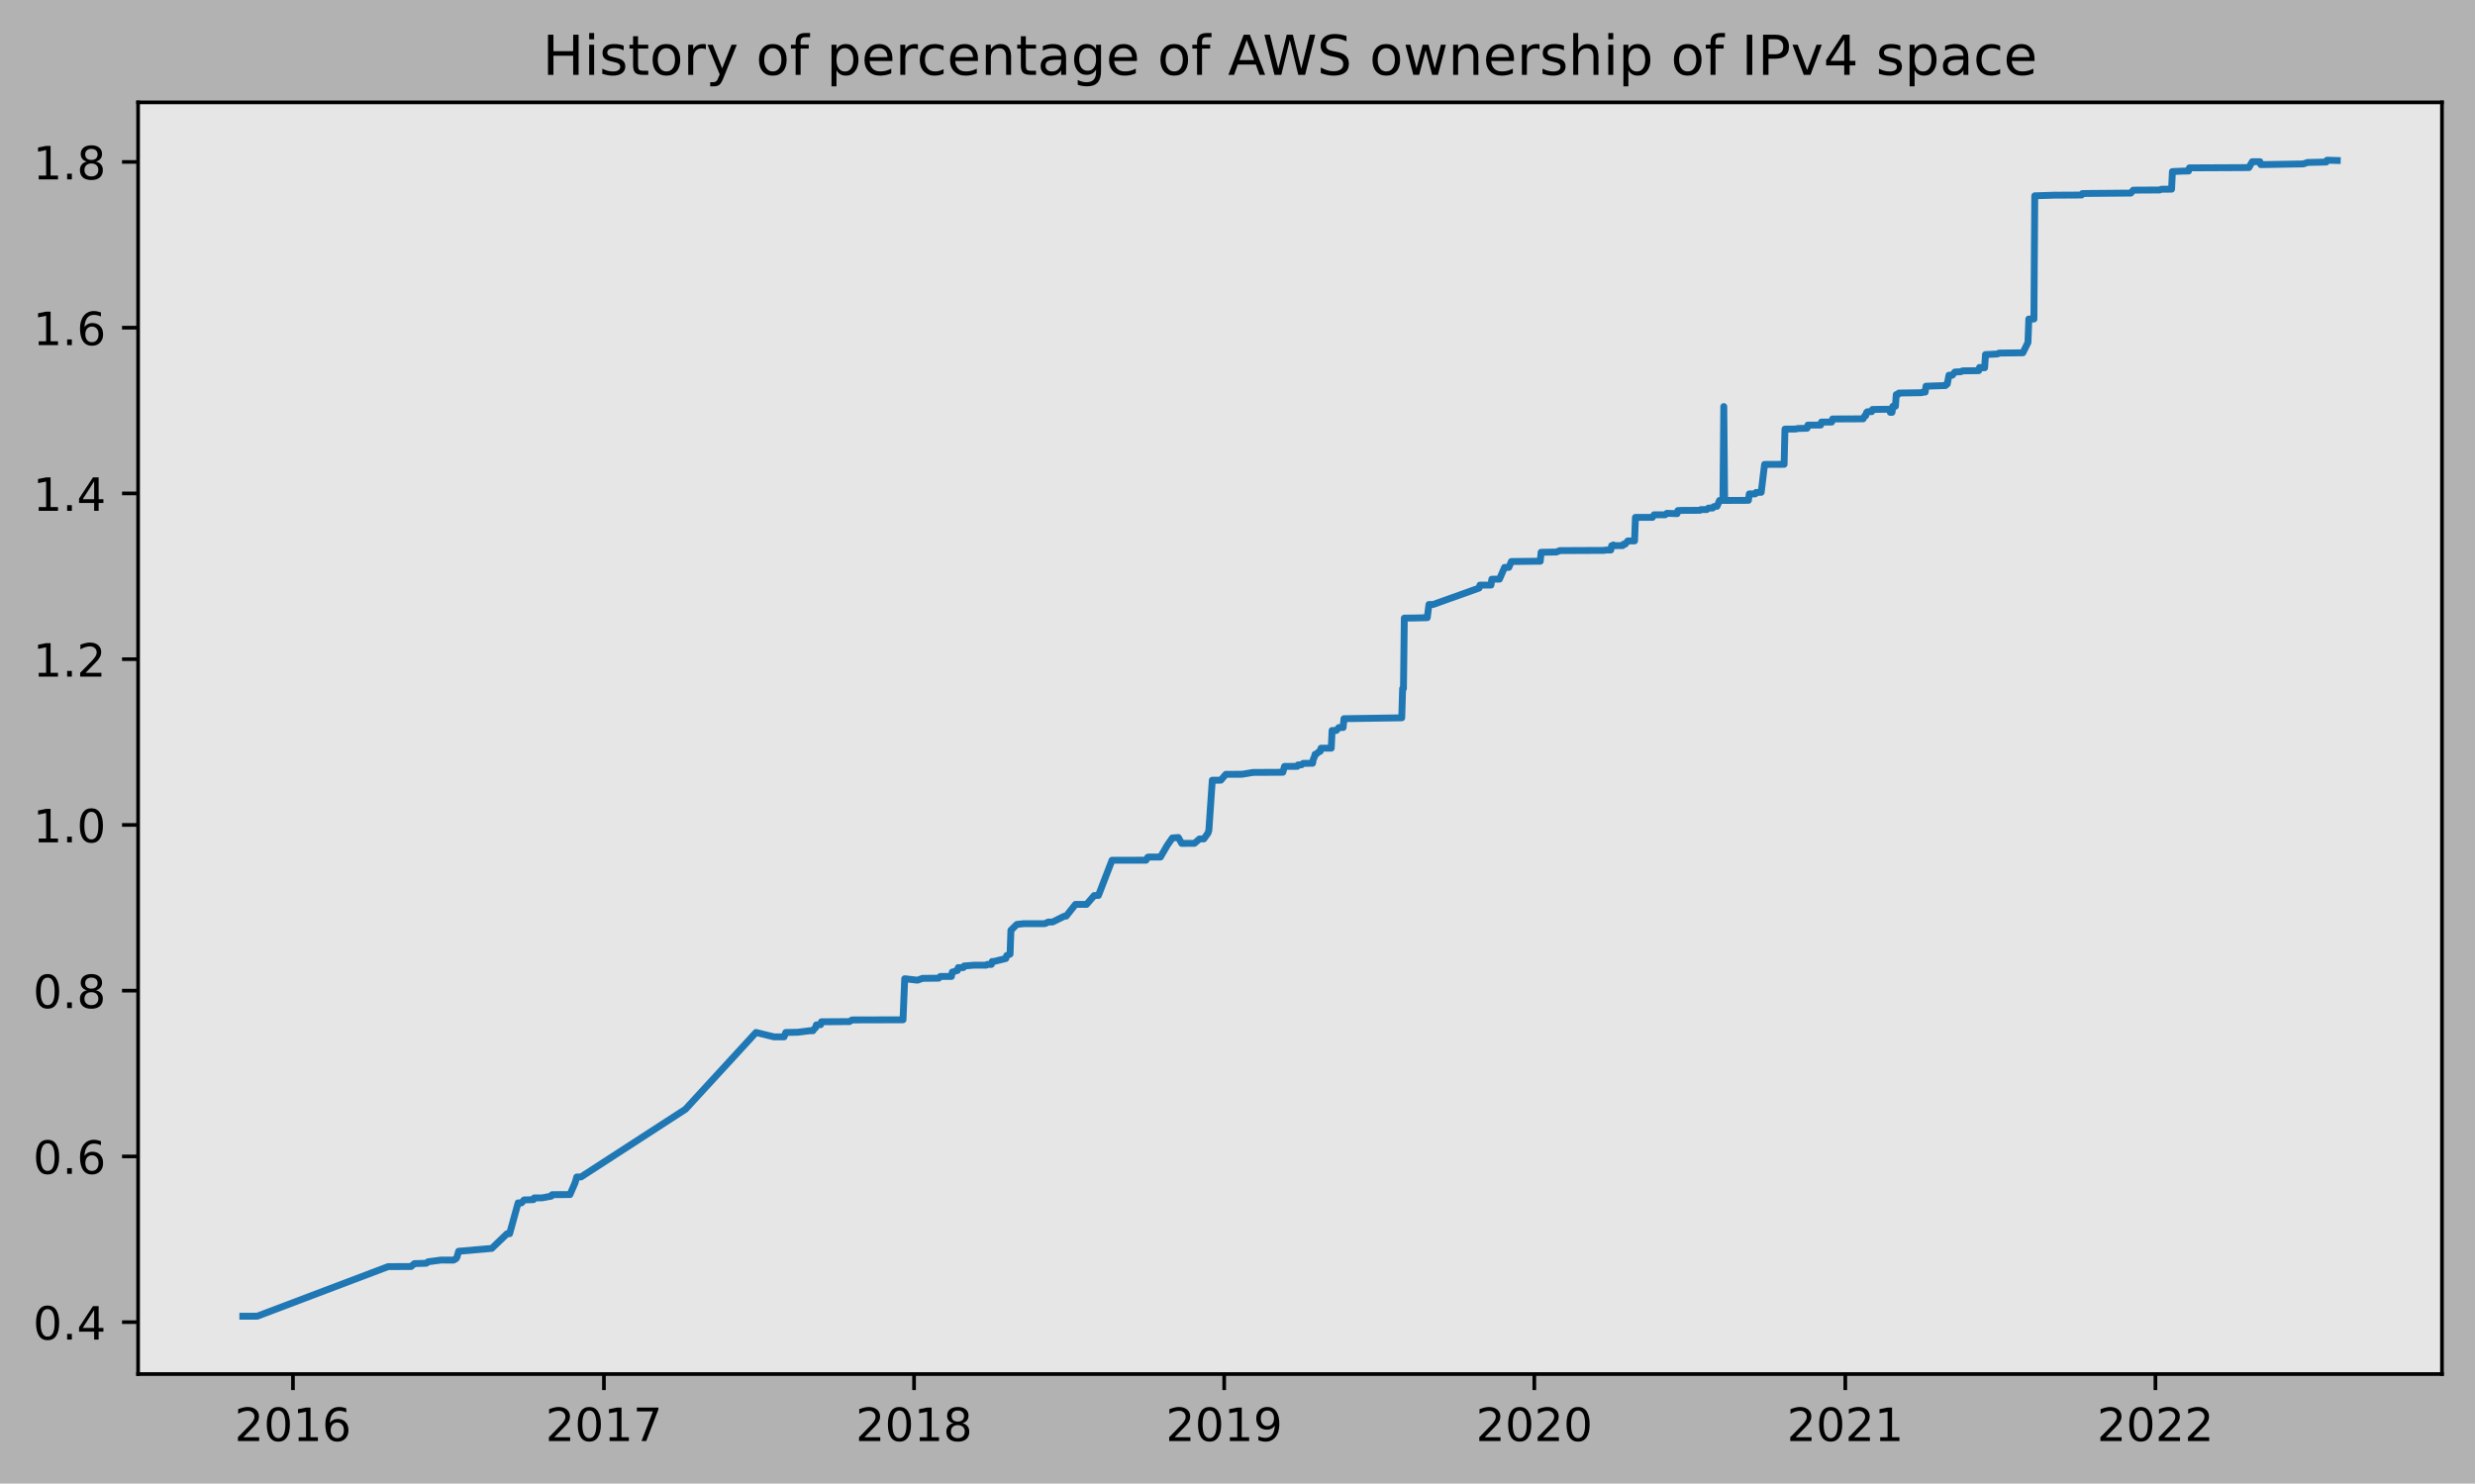
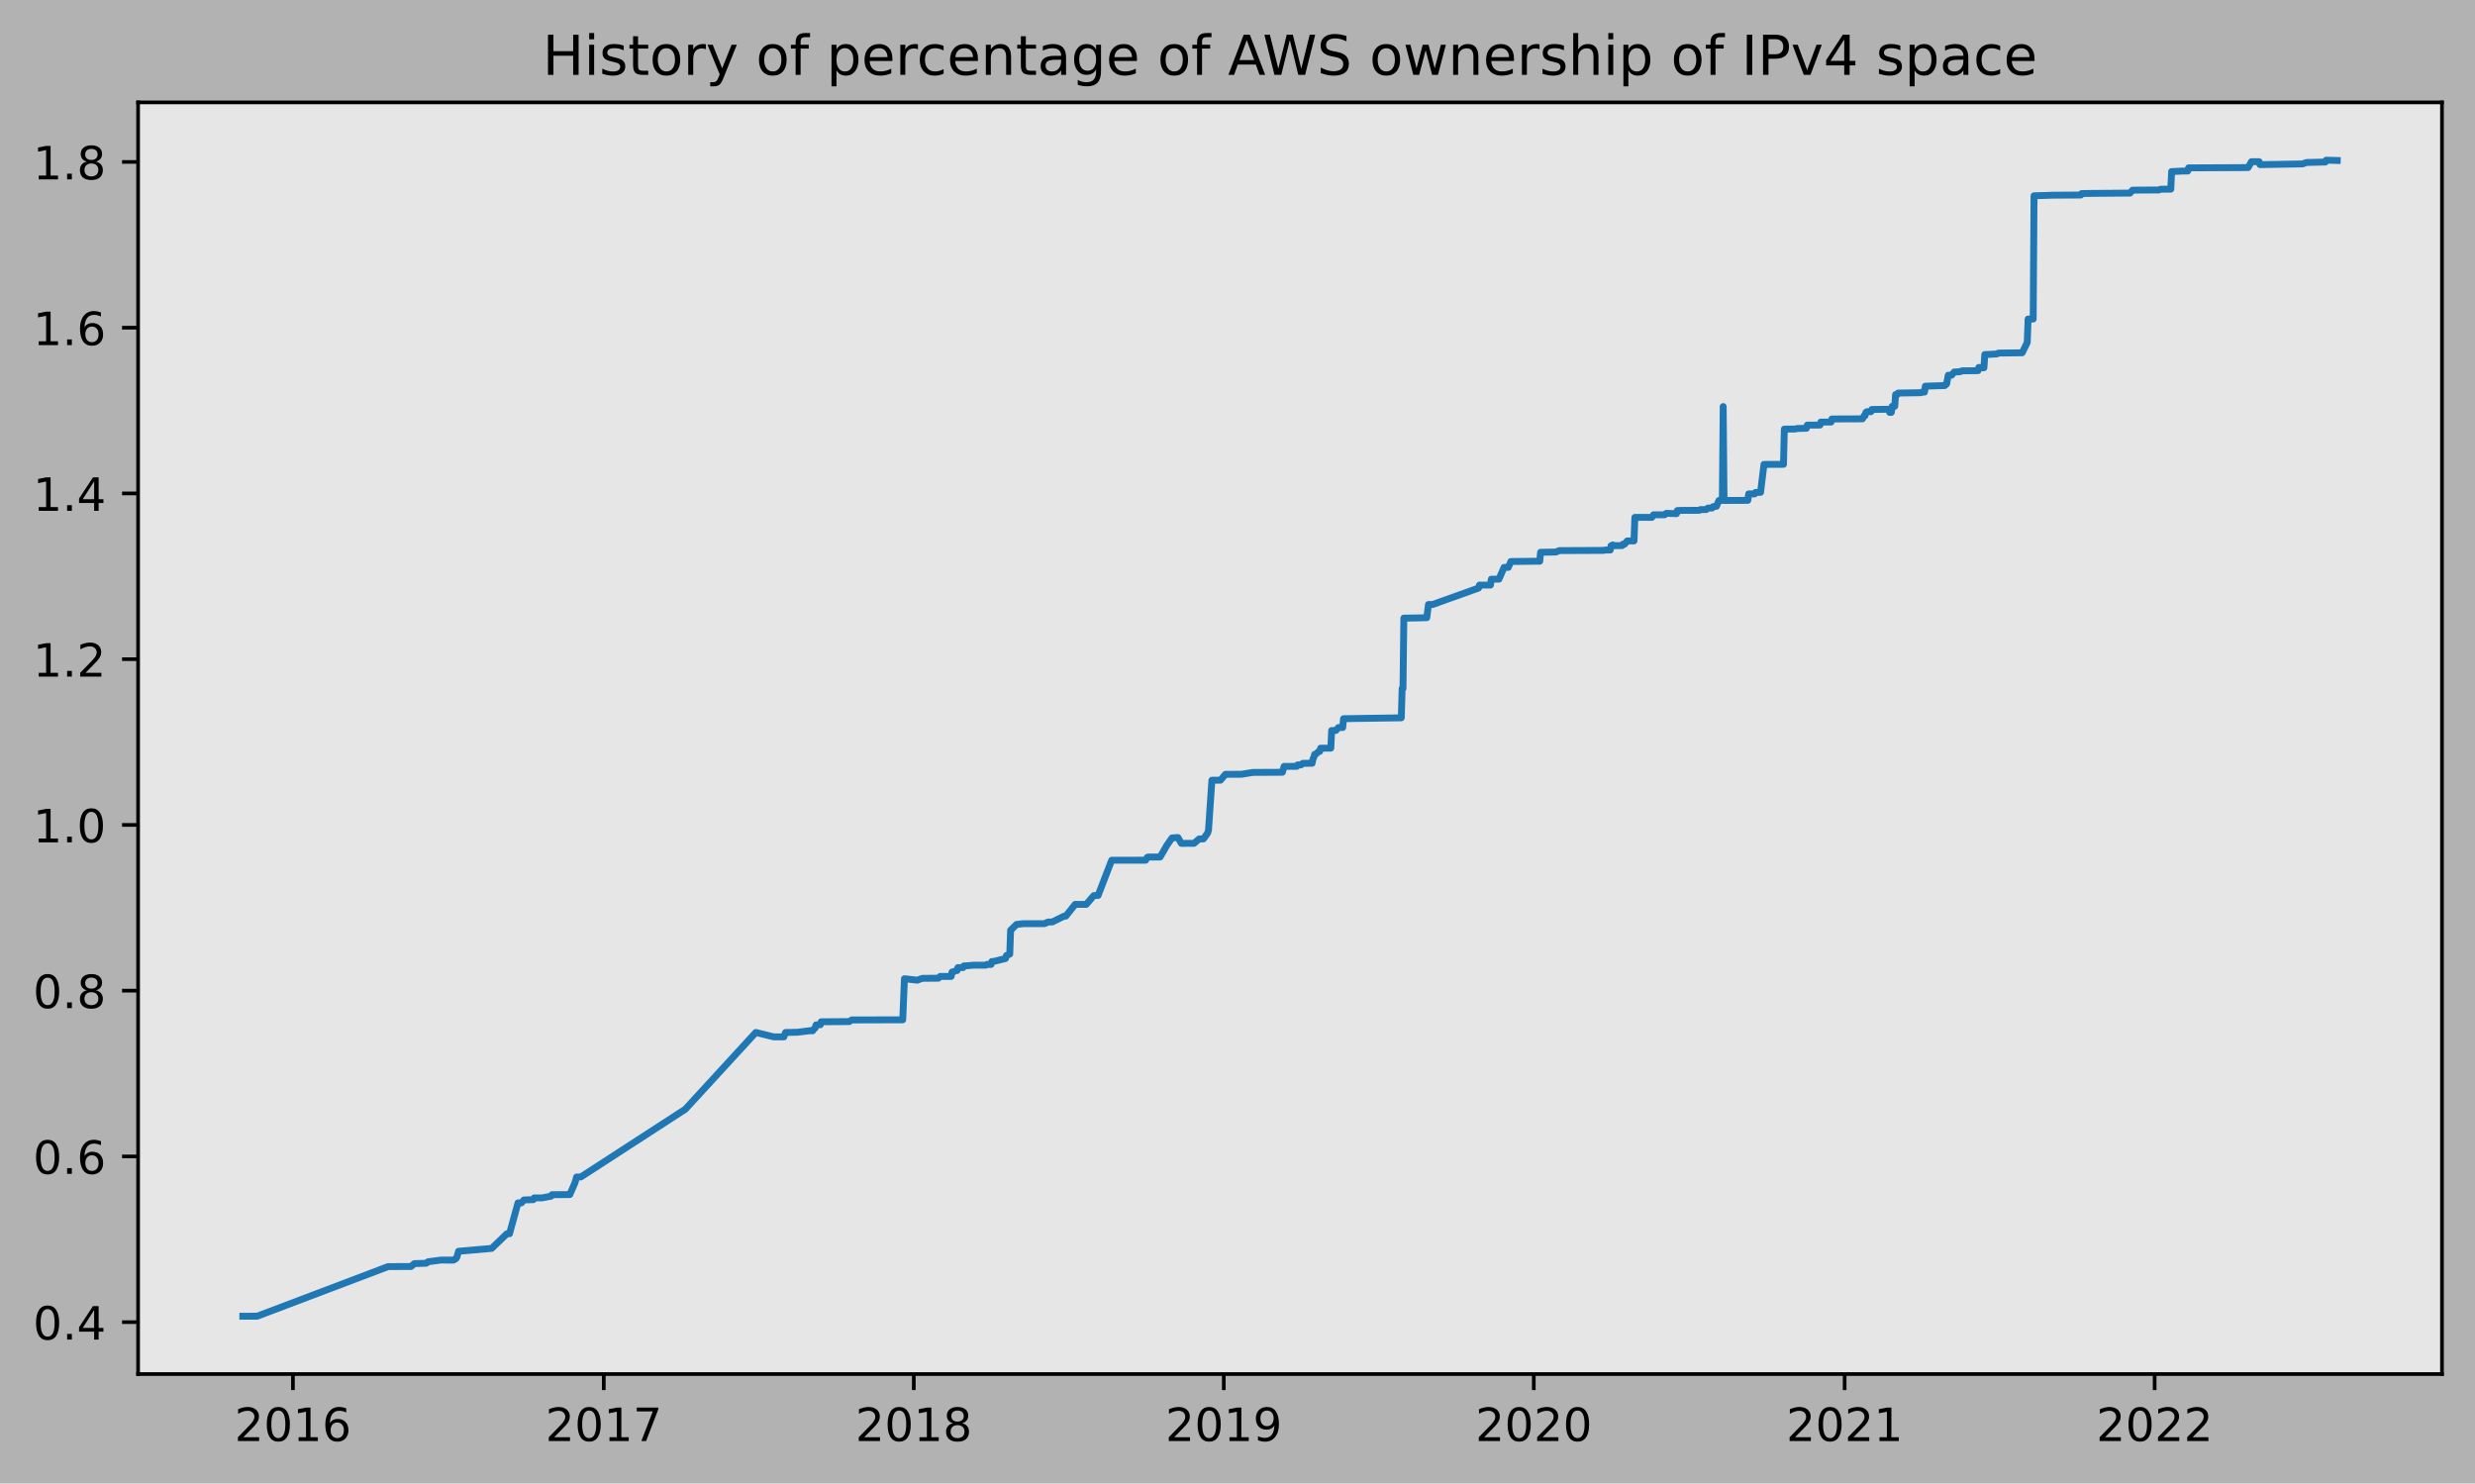
<svg xmlns="http://www.w3.org/2000/svg" xmlns:xlink="http://www.w3.org/1999/xlink" width="539.503pt" height="323.396pt" viewBox="0 0 539.503 323.396" version="1.1">
  <defs>
    <style type="text/css">*{stroke-linejoin: round; stroke-linecap: butt}</style>
  </defs>
  <g id="figure_1">
    <g id="patch_1">
      <path d="M 0 323.396  L 539.503 323.396  L 539.503 0  L 0 0  z " style="fill: #b2b2b2" />
    </g>
    <g id="axes_1">
      <g id="patch_2">
        <path d="M 30.103 299.518  L 532.303 299.518  L 532.303 22.318  L 30.103 22.318  z " style="fill: #e6e6e6" />
      </g>
      <g id="matplotlib.axis_1">
        <g id="xtick_1">
          <g id="line2d_1">
            <defs>
-               <path id="m906b16671f" d="M 0 0  L 0 3.5  " style="stroke: #000000; stroke-width: 0.8" />
+               <path id="m02eff4e1e6" d="M 0 0  L 0 3.5  " style="stroke: #000000; stroke-width: 0.8" />
            </defs>
            <g>
-               <use xlink:href="#m906b16671f" x="63.858" y="299.518" style="stroke: #000000; stroke-width: 0.8" />
+               <use xlink:href="#m02eff4e1e6" x="63.853" y="299.518" style="stroke: #000000; stroke-width: 0.8" />
            </g>
          </g>
          <g id="text_1">
-             <g transform="translate(51.13285 314.1166)scale(0.1 -0.1)">
+             <g transform="translate(51.12842 314.1166)scale(0.1 -0.1)">
              <defs>
                <path id="DejaVuSans-32" d="M 1228 531  L 3431 531  L 3431 0  L 469 0  L 469 531  Q 828 903 1448 1529  Q 2069 2156 2228 2338  Q 2531 2678 2651 2914  Q 2772 3150 2772 3378  Q 2772 3750 2511 3984  Q 2250 4219 1831 4219  Q 1534 4219 1204 4116  Q 875 4013 500 3803  L 500 4441  Q 881 4594 1212 4672  Q 1544 4750 1819 4750  Q 2544 4750 2975 4387  Q 3406 4025 3406 3419  Q 3406 3131 3298 2873  Q 3191 2616 2906 2266  Q 2828 2175 2409 1742  Q 1991 1309 1228 531  z " transform="scale(0.015625)" />
                <path id="DejaVuSans-30" d="M 2034 4250  Q 1547 4250 1301 3770  Q 1056 3291 1056 2328  Q 1056 1369 1301 889  Q 1547 409 2034 409  Q 2525 409 2770 889  Q 3016 1369 3016 2328  Q 3016 3291 2770 3770  Q 2525 4250 2034 4250  z M 2034 4750  Q 2819 4750 3233 4129  Q 3647 3509 3647 2328  Q 3647 1150 3233 529  Q 2819 -91 2034 -91  Q 1250 -91 836 529  Q 422 1150 422 2328  Q 422 3509 836 4129  Q 1250 4750 2034 4750  z " transform="scale(0.015625)" />
                <path id="DejaVuSans-31" d="M 794 531  L 1825 531  L 1825 4091  L 703 3866  L 703 4441  L 1819 4666  L 2450 4666  L 2450 531  L 3481 531  L 3481 0  L 794 0  L 794 531  z " transform="scale(0.015625)" />
                <path id="DejaVuSans-36" d="M 2113 2584  Q 1688 2584 1439 2293  Q 1191 2003 1191 1497  Q 1191 994 1439 701  Q 1688 409 2113 409  Q 2538 409 2786 701  Q 3034 994 3034 1497  Q 3034 2003 2786 2293  Q 2538 2584 2113 2584  z M 3366 4563  L 3366 3988  Q 3128 4100 2886 4159  Q 2644 4219 2406 4219  Q 1781 4219 1451 3797  Q 1122 3375 1075 2522  Q 1259 2794 1537 2939  Q 1816 3084 2150 3084  Q 2853 3084 3261 2657  Q 3669 2231 3669 1497  Q 3669 778 3244 343  Q 2819 -91 2113 -91  Q 1303 -91 875 529  Q 447 1150 447 2328  Q 447 3434 972 4092  Q 1497 4750 2381 4750  Q 2619 4750 2861 4703  Q 3103 4656 3366 4563  z " transform="scale(0.015625)" />
              </defs>
              <use xlink:href="#DejaVuSans-32" />
              <use xlink:href="#DejaVuSans-30" x="63.623" />
              <use xlink:href="#DejaVuSans-31" x="127.246" />
              <use xlink:href="#DejaVuSans-36" x="190.869" />
            </g>
          </g>
        </g>
        <g id="xtick_2">
          <g id="line2d_2">
            <g>
-               <use xlink:href="#m906b16671f" x="131.645" y="299.518" style="stroke: #000000; stroke-width: 0.8" />
+               <use xlink:href="#m02eff4e1e6" x="131.613" y="299.518" style="stroke: #000000; stroke-width: 0.8" />
            </g>
          </g>
          <g id="text_2">
-             <g transform="translate(118.9201 314.1166)scale(0.1 -0.1)">
+             <g transform="translate(118.8882 314.1166)scale(0.1 -0.1)">
              <defs>
                <path id="DejaVuSans-37" d="M 525 4666  L 3525 4666  L 3525 4397  L 1831 0  L 1172 0  L 2766 4134  L 525 4134  L 525 4666  z " transform="scale(0.015625)" />
              </defs>
              <use xlink:href="#DejaVuSans-32" />
              <use xlink:href="#DejaVuSans-30" x="63.623" />
              <use xlink:href="#DejaVuSans-31" x="127.246" />
              <use xlink:href="#DejaVuSans-37" x="190.869" />
            </g>
          </g>
        </g>
        <g id="xtick_3">
          <g id="line2d_3">
            <g>
-               <use xlink:href="#m906b16671f" x="199.247" y="299.518" style="stroke: #000000; stroke-width: 0.8" />
+               <use xlink:href="#m02eff4e1e6" x="199.188" y="299.518" style="stroke: #000000; stroke-width: 0.8" />
            </g>
          </g>
          <g id="text_3">
-             <g transform="translate(186.5222 314.1166)scale(0.1 -0.1)">
+             <g transform="translate(186.4629 314.1166)scale(0.1 -0.1)">
              <defs>
                <path id="DejaVuSans-38" d="M 2034 2216  Q 1584 2216 1326 1975  Q 1069 1734 1069 1313  Q 1069 891 1326 650  Q 1584 409 2034 409  Q 2484 409 2743 651  Q 3003 894 3003 1313  Q 3003 1734 2745 1975  Q 2488 2216 2034 2216  z M 1403 2484  Q 997 2584 770 2862  Q 544 3141 544 3541  Q 544 4100 942 4425  Q 1341 4750 2034 4750  Q 2731 4750 3128 4425  Q 3525 4100 3525 3541  Q 3525 3141 3298 2862  Q 3072 2584 2669 2484  Q 3125 2378 3379 2068  Q 3634 1759 3634 1313  Q 3634 634 3220 271  Q 2806 -91 2034 -91  Q 1263 -91 848 271  Q 434 634 434 1313  Q 434 1759 690 2068  Q 947 2378 1403 2484  z M 1172 3481  Q 1172 3119 1398 2916  Q 1625 2713 2034 2713  Q 2441 2713 2670 2916  Q 2900 3119 2900 3481  Q 2900 3844 2670 4047  Q 2441 4250 2034 4250  Q 1625 4250 1398 4047  Q 1172 3844 1172 3481  z " transform="scale(0.015625)" />
              </defs>
              <use xlink:href="#DejaVuSans-32" />
              <use xlink:href="#DejaVuSans-30" x="63.623" />
              <use xlink:href="#DejaVuSans-31" x="127.246" />
              <use xlink:href="#DejaVuSans-38" x="190.869" />
            </g>
          </g>
        </g>
        <g id="xtick_4">
          <g id="line2d_4">
            <g>
-               <use xlink:href="#m906b16671f" x="266.849" y="299.518" style="stroke: #000000; stroke-width: 0.8" />
+               <use xlink:href="#m02eff4e1e6" x="266.763" y="299.518" style="stroke: #000000; stroke-width: 0.8" />
            </g>
          </g>
          <g id="text_4">
-             <g transform="translate(254.1243 314.1166)scale(0.1 -0.1)">
+             <g transform="translate(254.0375 314.1166)scale(0.1 -0.1)">
              <defs>
                <path id="DejaVuSans-39" d="M 703 97  L 703 672  Q 941 559 1184 500  Q 1428 441 1663 441  Q 2288 441 2617 861  Q 2947 1281 2994 2138  Q 2813 1869 2534 1725  Q 2256 1581 1919 1581  Q 1219 1581 811 2004  Q 403 2428 403 3163  Q 403 3881 828 4315  Q 1253 4750 1959 4750  Q 2769 4750 3195 4129  Q 3622 3509 3622 2328  Q 3622 1225 3098 567  Q 2575 -91 1691 -91  Q 1453 -91 1209 -44  Q 966 3 703 97  z M 1959 2075  Q 2384 2075 2632 2365  Q 2881 2656 2881 3163  Q 2881 3666 2632 3958  Q 2384 4250 1959 4250  Q 1534 4250 1286 3958  Q 1038 3666 1038 3163  Q 1038 2656 1286 2365  Q 1534 2075 1959 2075  z " transform="scale(0.015625)" />
              </defs>
              <use xlink:href="#DejaVuSans-32" />
              <use xlink:href="#DejaVuSans-30" x="63.623" />
              <use xlink:href="#DejaVuSans-31" x="127.246" />
              <use xlink:href="#DejaVuSans-39" x="190.869" />
            </g>
          </g>
        </g>
        <g id="xtick_5">
          <g id="line2d_5">
            <g>
-               <use xlink:href="#m906b16671f" x="334.451" y="299.518" style="stroke: #000000; stroke-width: 0.8" />
+               <use xlink:href="#m02eff4e1e6" x="334.337" y="299.518" style="stroke: #000000; stroke-width: 0.8" />
            </g>
          </g>
          <g id="text_5">
-             <g transform="translate(321.7263 314.1166)scale(0.1 -0.1)">
+             <g transform="translate(321.6122 314.1166)scale(0.1 -0.1)">
              <use xlink:href="#DejaVuSans-32" />
              <use xlink:href="#DejaVuSans-30" x="63.623" />
              <use xlink:href="#DejaVuSans-32" x="127.246" />
              <use xlink:href="#DejaVuSans-30" x="190.869" />
            </g>
          </g>
        </g>
        <g id="xtick_6">
          <g id="line2d_6">
            <g>
-               <use xlink:href="#m906b16671f" x="402.239" y="299.518" style="stroke: #000000; stroke-width: 0.8" />
+               <use xlink:href="#m02eff4e1e6" x="402.097" y="299.518" style="stroke: #000000; stroke-width: 0.8" />
            </g>
          </g>
          <g id="text_6">
-             <g transform="translate(389.5136 314.1166)scale(0.1 -0.1)">
+             <g transform="translate(389.372 314.1166)scale(0.1 -0.1)">
              <use xlink:href="#DejaVuSans-32" />
              <use xlink:href="#DejaVuSans-30" x="63.623" />
              <use xlink:href="#DejaVuSans-32" x="127.246" />
              <use xlink:href="#DejaVuSans-31" x="190.869" />
            </g>
          </g>
        </g>
        <g id="xtick_7">
          <g id="line2d_7">
            <g>
-               <use xlink:href="#m906b16671f" x="469.841" y="299.518" style="stroke: #000000; stroke-width: 0.8" />
+               <use xlink:href="#m02eff4e1e6" x="469.672" y="299.518" style="stroke: #000000; stroke-width: 0.8" />
            </g>
          </g>
          <g id="text_7">
-             <g transform="translate(457.1157 314.1166)scale(0.1 -0.1)">
+             <g transform="translate(456.9466 314.1166)scale(0.1 -0.1)">
              <use xlink:href="#DejaVuSans-32" />
              <use xlink:href="#DejaVuSans-30" x="63.623" />
              <use xlink:href="#DejaVuSans-32" x="127.246" />
              <use xlink:href="#DejaVuSans-32" x="190.869" />
            </g>
          </g>
        </g>
      </g>
      <g id="matplotlib.axis_2">
        <g id="ytick_1">
          <g id="line2d_8">
            <defs>
-               <path id="m7660ad6f39" d="M 0 0  L -3.5 0  " style="stroke: #000000; stroke-width: 0.8" />
+               <path id="m211ebaf219" d="M 0 0  L -3.5 0  " style="stroke: #000000; stroke-width: 0.8" />
            </defs>
            <g>
-               <use xlink:href="#m7660ad6f39" x="30.103" y="288.204" style="stroke: #000000; stroke-width: 0.8" />
+               <use xlink:href="#m211ebaf219" x="30.103" y="288.204" style="stroke: #000000; stroke-width: 0.8" />
            </g>
          </g>
          <g id="text_8">
            <g transform="translate(7.2 292.0031)scale(0.1 -0.1)">
              <defs>
                <path id="DejaVuSans-2e" d="M 684 794  L 1344 794  L 1344 0  L 684 0  L 684 794  z " transform="scale(0.015625)" />
                <path id="DejaVuSans-34" d="M 2419 4116  L 825 1625  L 2419 1625  L 2419 4116  z M 2253 4666  L 3047 4666  L 3047 1625  L 3713 1625  L 3713 1100  L 3047 1100  L 3047 0  L 2419 0  L 2419 1100  L 313 1100  L 313 1709  L 2253 4666  z " transform="scale(0.015625)" />
              </defs>
              <use xlink:href="#DejaVuSans-30" />
              <use xlink:href="#DejaVuSans-2e" x="63.623" />
              <use xlink:href="#DejaVuSans-34" x="95.41" />
            </g>
          </g>
        </g>
        <g id="ytick_2">
          <g id="line2d_9">
            <g>
-               <use xlink:href="#m7660ad6f39" x="30.103" y="252.075" style="stroke: #000000; stroke-width: 0.8" />
+               <use xlink:href="#m211ebaf219" x="30.103" y="252.075" style="stroke: #000000; stroke-width: 0.8" />
            </g>
          </g>
          <g id="text_9">
            <g transform="translate(7.2 255.8739)scale(0.1 -0.1)">
              <use xlink:href="#DejaVuSans-30" />
              <use xlink:href="#DejaVuSans-2e" x="63.623" />
              <use xlink:href="#DejaVuSans-36" x="95.41" />
            </g>
          </g>
        </g>
        <g id="ytick_3">
          <g id="line2d_10">
            <g>
-               <use xlink:href="#m7660ad6f39" x="30.103" y="215.945" style="stroke: #000000; stroke-width: 0.8" />
+               <use xlink:href="#m211ebaf219" x="30.103" y="215.945" style="stroke: #000000; stroke-width: 0.8" />
            </g>
          </g>
          <g id="text_10">
            <g transform="translate(7.2 219.7446)scale(0.1 -0.1)">
              <use xlink:href="#DejaVuSans-30" />
              <use xlink:href="#DejaVuSans-2e" x="63.623" />
              <use xlink:href="#DejaVuSans-38" x="95.41" />
            </g>
          </g>
        </g>
        <g id="ytick_4">
          <g id="line2d_11">
            <g>
-               <use xlink:href="#m7660ad6f39" x="30.103" y="179.816" style="stroke: #000000; stroke-width: 0.8" />
+               <use xlink:href="#m211ebaf219" x="30.103" y="179.816" style="stroke: #000000; stroke-width: 0.8" />
            </g>
          </g>
          <g id="text_11">
            <g transform="translate(7.2 183.6154)scale(0.1 -0.1)">
              <use xlink:href="#DejaVuSans-31" />
              <use xlink:href="#DejaVuSans-2e" x="63.623" />
              <use xlink:href="#DejaVuSans-30" x="95.41" />
            </g>
          </g>
        </g>
        <g id="ytick_5">
          <g id="line2d_12">
            <g>
-               <use xlink:href="#m7660ad6f39" x="30.103" y="143.687" style="stroke: #000000; stroke-width: 0.8" />
+               <use xlink:href="#m211ebaf219" x="30.103" y="143.687" style="stroke: #000000; stroke-width: 0.8" />
            </g>
          </g>
          <g id="text_12">
            <g transform="translate(7.2 147.4861)scale(0.1 -0.1)">
              <use xlink:href="#DejaVuSans-31" />
              <use xlink:href="#DejaVuSans-2e" x="63.623" />
              <use xlink:href="#DejaVuSans-32" x="95.41" />
            </g>
          </g>
        </g>
        <g id="ytick_6">
          <g id="line2d_13">
            <g>
-               <use xlink:href="#m7660ad6f39" x="30.103" y="107.558" style="stroke: #000000; stroke-width: 0.8" />
+               <use xlink:href="#m211ebaf219" x="30.103" y="107.558" style="stroke: #000000; stroke-width: 0.8" />
            </g>
          </g>
          <g id="text_13">
            <g transform="translate(7.2 111.3569)scale(0.1 -0.1)">
              <use xlink:href="#DejaVuSans-31" />
              <use xlink:href="#DejaVuSans-2e" x="63.623" />
              <use xlink:href="#DejaVuSans-34" x="95.41" />
            </g>
          </g>
        </g>
        <g id="ytick_7">
          <g id="line2d_14">
            <g>
-               <use xlink:href="#m7660ad6f39" x="30.103" y="71.428" style="stroke: #000000; stroke-width: 0.8" />
+               <use xlink:href="#m211ebaf219" x="30.103" y="71.428" style="stroke: #000000; stroke-width: 0.8" />
            </g>
          </g>
          <g id="text_14">
            <g transform="translate(7.2 75.22764)scale(0.1 -0.1)">
              <use xlink:href="#DejaVuSans-31" />
              <use xlink:href="#DejaVuSans-2e" x="63.623" />
              <use xlink:href="#DejaVuSans-36" x="95.41" />
            </g>
          </g>
        </g>
        <g id="ytick_8">
          <g id="line2d_15">
            <g>
-               <use xlink:href="#m7660ad6f39" x="30.103" y="35.299" style="stroke: #000000; stroke-width: 0.8" />
+               <use xlink:href="#m211ebaf219" x="30.103" y="35.299" style="stroke: #000000; stroke-width: 0.8" />
            </g>
          </g>
          <g id="text_15">
            <g transform="translate(7.2 39.09839)scale(0.1 -0.1)">
              <use xlink:href="#DejaVuSans-31" />
              <use xlink:href="#DejaVuSans-2e" x="63.623" />
              <use xlink:href="#DejaVuSans-38" x="95.41" />
            </g>
          </g>
        </g>
      </g>
      <g id="line2d_16">
-         <path d="M 52.93 286.918  L 56.079 286.904  L 84.602 276.098  L 89.602 276.075  L 90.343 275.445  L 92.936 275.365  L 93.306 275.047  L 96.085 274.676  L 98.863 274.678  L 99.418 274.358  L 99.604 274.039  L 99.974 272.754  L 107.197 272.126  L 110.531 268.927  L 111.087 268.924  L 112.939 262.209  L 113.68 262.209  L 114.235 261.569  L 116.273 261.505  L 116.458 261.123  L 118.125 261.123  L 120.162 260.747  L 120.347 260.427  L 120.718 260.412  L 124.237 260.401  L 125.348 257.843  L 125.718 256.564  L 126.644 256.554  L 149.425 241.793  L 164.798 225.058  L 168.687 226.014  L 170.91 226.021  L 171.28 225.061  L 173.873 225.014  L 176.466 224.687  L 177.207 224.687  L 177.392 224.367  L 177.763 224.048  L 177.948 223.408  L 178.874 223.368  L 179.059 222.729  L 185.171 222.687  L 185.727 222.328  L 196.839 222.298  L 197.21 213.344  L 199.988 213.664  L 201.099 213.263  L 204.618 213.228  L 204.989 212.843  L 207.396 212.844  L 207.582 211.885  L 207.767 211.882  L 208.508 211.561  L 208.693 211.56  L 208.878 210.921  L 209.989 210.919  L 210.175 210.553  L 210.36 210.551  L 212.397 210.388  L 214.99 210.387  L 215.175 210.227  L 216.101 210.225  L 216.287 209.586  L 216.657 209.581  L 219.25 208.941  L 219.435 208.301  L 220.176 207.982  L 220.361 202.785  L 221.658 201.506  L 223.139 201.346  L 227.77 201.34  L 228.511 200.98  L 229.437 200.98  L 232.03 199.701  L 232.4 199.697  L 234.437 197.138  L 236.845 197.142  L 238.512 195.218  L 239.438 195.192  L 242.401 187.515  L 249.81 187.51  L 250.18 186.871  L 250.365 186.821  L 252.958 186.817  L 254.44 184.259  L 255.551 182.66  L 256.848 182.564  L 257.589 183.843  L 260.367 183.831  L 261.478 182.872  L 262.404 182.871  L 263.33 181.592  L 263.515 180.947  L 264.256 170.075  L 266.108 170.07  L 267.22 168.786  L 270.739 168.775  L 273.146 168.375  L 279.629 168.343  L 279.999 167.062  L 282.777 167.048  L 282.963 166.728  L 283.703 166.717  L 284.074 166.397  L 286.111 166.38  L 286.296 165.42  L 286.482 165.101  L 286.667 164.426  L 286.852 164.425  L 287.593 163.785  L 287.778 163.785  L 287.963 163.092  L 290.186 163.089  L 290.371 159.236  L 291.297 159.23  L 291.853 158.589  L 292.779 158.584  L 292.964 156.663  L 305.558 156.47  L 305.744 150.09  L 305.929 150.089  L 306.114 134.74  L 308.337 134.711  L 311.115 134.646  L 311.485 131.768  L 312.411 131.762  L 322.413 128.184  L 322.598 127.545  L 325.006 127.535  L 325.191 126.256  L 326.858 126.238  L 327.969 123.68  L 328.895 123.679  L 329.451 122.4  L 334.637 122.343  L 335.748 122.338  L 335.933 120.39  L 339.267 120.335  L 340.008 120.021  L 349.639 119.978  L 350.009 119.898  L 351.12 119.893  L 351.306 118.954  L 351.491 118.954  L 351.676 118.786  L 351.861 118.944  L 353.713 118.931  L 353.898 118.612  L 354.269 118.611  L 354.825 117.92  L 356.306 117.904  L 356.491 112.785  L 360.196 112.776  L 360.566 112.216  L 362.974 112.214  L 363.344 111.894  L 365.567 111.97  L 365.752 111.295  L 366.493 111.261  L 370.567 111.24  L 370.753 111.08  L 372.049 111.074  L 372.42 110.746  L 373.346 110.742  L 373.531 110.452  L 373.901 110.372  L 374.272 110.372  L 374.827 109.093  L 375.568 109.093  L 375.753 88.626  L 375.939 109.092  L 381.125 109.068  L 381.31 107.661  L 382.606 107.661  L 382.791 107.34  L 383.903 107.322  L 384.644 101.236  L 388.903 101.214  L 389.089 93.539  L 391.496 93.517  L 391.867 93.403  L 393.904 93.357  L 394.089 92.667  L 396.867 92.655  L 397.053 92.004  L 399.275 92  L 399.46 91.328  L 406.128 91.299  L 406.498 90.614  L 406.684 90.614  L 406.869 89.918  L 407.054 89.756  L 407.98 89.737  L 408.165 89.258  L 411.87 89.204  L 412.055 89.893  L 412.425 89.891  L 412.61 88.564  L 413.166 88.564  L 413.351 86.006  L 413.722 86.003  L 413.907 85.68  L 418.908 85.601  L 419.093 85.473  L 419.648 85.473  L 419.834 84.182  L 424.094 84.041  L 424.279 83.72  L 424.464 83.718  L 424.834 81.79  L 425.575 81.78  L 426.131 81.091  L 427.427 81.029  L 427.798 80.838  L 431.317 80.797  L 431.502 80.092  L 432.058 80.17  L 432.613 80.165  L 432.798 77.286  L 433.354 77.268  L 435.391 77.166  L 435.762 76.966  L 440.948 76.902  L 442.059 74.659  L 442.244 69.542  L 443.355 69.541  L 443.541 42.679  L 446.874 42.575  L 447.615 42.548  L 452.801 42.518  L 453.727 42.517  L 453.913 42.197  L 454.839 42.171  L 464.099 42.09  L 464.47 42.088  L 465.025 41.448  L 470.767 41.413  L 471.137 41.243  L 473.36 41.236  L 473.545 37.398  L 475.953 37.289  L 477.064 37.278  L 477.249 36.592  L 490.214 36.529  L 490.955 35.249  L 492.622 35.248  L 492.807 35.888  L 502.067 35.732  L 502.993 35.415  L 507.068 35.322  L 507.253 34.919  L 509.476 34.984  L 509.476 34.984  " clip-path="url(#pcc3f311c08)" style="fill: none; stroke: #1f77b4; stroke-width: 1.5; stroke-linecap: square" />
+         <path d="M 52.93 286.918  L 56.078 286.904  L 84.589 276.098  L 89.587 276.075  L 90.328 275.445  L 92.92 275.365  L 93.29 275.047  L 96.067 274.676  L 98.844 274.678  L 99.4 274.358  L 99.585 274.039  L 99.955 272.754  L 107.175 272.126  L 110.508 268.927  L 111.063 268.924  L 112.914 262.209  L 113.655 262.209  L 114.21 261.569  L 116.247 261.505  L 116.432 261.123  L 118.098 261.123  L 120.135 260.747  L 120.32 260.427  L 120.69 260.412  L 124.208 260.401  L 125.319 257.843  L 125.689 256.564  L 126.615 256.554  L 149.386 241.793  L 164.753 225.058  L 168.64 226.014  L 170.862 226.021  L 171.232 225.061  L 173.824 225.014  L 176.416 224.687  L 177.157 224.687  L 177.342 224.367  L 177.712 224.048  L 177.897 223.408  L 178.823 223.368  L 179.008 222.729  L 185.118 222.687  L 185.673 222.328  L 196.781 222.298  L 197.151 213.344  L 199.928 213.664  L 201.039 213.263  L 204.557 213.228  L 204.927 212.843  L 207.334 212.844  L 207.519 211.885  L 207.704 211.882  L 208.445 211.561  L 208.63 211.56  L 208.815 210.921  L 209.926 210.919  L 210.111 210.553  L 210.296 210.551  L 212.333 210.388  L 214.924 210.387  L 215.11 210.227  L 216.035 210.225  L 216.22 209.586  L 216.591 209.581  L 219.183 208.941  L 219.368 208.301  L 220.108 207.982  L 220.293 202.785  L 221.589 201.506  L 223.07 201.346  L 227.699 201.34  L 228.439 200.98  L 229.365 200.98  L 231.957 199.701  L 232.327 199.697  L 234.364 197.138  L 236.77 197.142  L 238.437 195.218  L 239.362 195.192  L 242.325 187.515  L 249.73 187.51  L 250.1 186.871  L 250.285 186.821  L 252.877 186.817  L 254.358 184.259  L 255.469 182.66  L 256.765 182.564  L 257.506 183.843  L 260.283 183.831  L 261.394 182.872  L 262.319 182.871  L 263.245 181.592  L 263.43 180.947  L 264.171 170.075  L 266.022 170.07  L 267.133 168.786  L 270.65 168.775  L 273.057 168.375  L 279.537 168.343  L 279.907 167.062  L 282.684 167.048  L 282.869 166.728  L 283.61 166.717  L 283.98 166.397  L 286.017 166.38  L 286.202 165.42  L 286.387 165.101  L 286.572 164.426  L 286.757 164.425  L 287.498 163.785  L 287.683 163.785  L 287.868 163.092  L 290.09 163.089  L 290.275 159.236  L 291.2 159.23  L 291.756 158.589  L 292.682 158.584  L 292.867 156.663  L 305.456 156.47  L 305.641 150.09  L 305.826 150.089  L 306.011 134.74  L 308.233 134.711  L 311.01 134.646  L 311.38 131.768  L 312.306 131.762  L 322.303 128.184  L 322.488 127.545  L 324.895 127.535  L 325.08 126.256  L 326.747 126.238  L 327.857 123.68  L 328.783 123.679  L 329.338 122.4  L 334.522 122.343  L 335.633 122.338  L 335.818 120.39  L 339.151 120.335  L 339.891 120.021  L 349.518 119.978  L 349.889 119.898  L 350.999 119.893  L 351.185 118.954  L 351.37 118.954  L 351.555 118.786  L 351.74 118.944  L 353.591 118.931  L 353.776 118.612  L 354.147 118.611  L 354.702 117.92  L 356.183 117.904  L 356.368 112.785  L 360.071 112.776  L 360.441 112.216  L 362.848 112.214  L 363.218 111.894  L 365.44 111.97  L 365.625 111.295  L 366.366 111.261  L 370.439 111.24  L 370.624 111.08  L 371.92 111.074  L 372.29 110.746  L 373.216 110.742  L 373.401 110.452  L 373.771 110.372  L 374.141 110.372  L 374.697 109.093  L 375.437 109.093  L 375.623 88.626  L 375.808 109.092  L 380.991 109.068  L 381.177 107.661  L 382.473 107.661  L 382.658 107.34  L 383.768 107.322  L 384.509 101.236  L 388.767 101.214  L 388.952 93.539  L 391.359 93.517  L 391.729 93.403  L 393.766 93.357  L 393.951 92.667  L 396.728 92.655  L 396.913 92.004  L 399.135 92  L 399.32 91.328  L 405.985 91.299  L 406.355 90.614  L 406.54 90.614  L 406.725 89.918  L 406.91 89.756  L 407.836 89.737  L 408.021 89.258  L 411.724 89.204  L 411.909 89.893  L 412.279 89.891  L 412.465 88.564  L 413.02 88.564  L 413.205 86.006  L 413.575 86.003  L 413.761 85.68  L 418.759 85.601  L 418.944 85.473  L 419.5 85.473  L 419.685 84.182  L 423.943 84.041  L 424.128 83.72  L 424.313 83.718  L 424.684 81.79  L 425.424 81.78  L 425.98 81.091  L 427.275 81.029  L 427.646 80.838  L 431.163 80.797  L 431.348 80.092  L 431.904 80.17  L 432.459 80.165  L 432.644 77.286  L 433.2 77.268  L 435.236 77.166  L 435.607 76.966  L 440.79 76.902  L 441.901 74.659  L 442.086 69.542  L 443.197 69.541  L 443.382 42.679  L 446.715 42.575  L 447.455 42.548  L 452.639 42.518  L 453.565 42.517  L 453.75 42.197  L 454.676 42.171  L 463.932 42.09  L 464.303 42.088  L 464.858 41.448  L 470.597 41.413  L 470.968 41.243  L 473.189 41.236  L 473.374 37.398  L 475.781 37.289  L 476.892 37.278  L 477.077 36.592  L 490.037 36.529  L 490.777 35.249  L 492.443 35.248  L 492.628 35.888  L 501.885 35.732  L 502.811 35.415  L 506.884 35.322  L 507.069 34.919  L 509.476 34.984  L 509.476 34.984  " clip-path="url(#p2905f9a4d3)" style="fill: none; stroke: #1f77b4; stroke-width: 1.5; stroke-linecap: square" />
      </g>
      <g id="patch_3">
        <path d="M 30.103 299.518  L 30.103 22.318  " style="fill: none; stroke: #000000; stroke-width: 0.8; stroke-linejoin: miter; stroke-linecap: square" />
      </g>
      <g id="patch_4">
        <path d="M 532.303 299.518  L 532.303 22.318  " style="fill: none; stroke: #000000; stroke-width: 0.8; stroke-linejoin: miter; stroke-linecap: square" />
      </g>
      <g id="patch_5">
        <path d="M 30.103 299.518  L 532.303 299.518  " style="fill: none; stroke: #000000; stroke-width: 0.8; stroke-linejoin: miter; stroke-linecap: square" />
      </g>
      <g id="patch_6">
        <path d="M 30.103 22.318  L 532.303 22.318  " style="fill: none; stroke: #000000; stroke-width: 0.8; stroke-linejoin: miter; stroke-linecap: square" />
      </g>
      <g id="text_16">
        <g transform="translate(118.2778 16.31812)scale(0.12 -0.12)">
          <defs>
            <path id="DejaVuSans-48" d="M 628 4666  L 1259 4666  L 1259 2753  L 3553 2753  L 3553 4666  L 4184 4666  L 4184 0  L 3553 0  L 3553 2222  L 1259 2222  L 1259 0  L 628 0  L 628 4666  z " transform="scale(0.015625)" />
            <path id="DejaVuSans-69" d="M 603 3500  L 1178 3500  L 1178 0  L 603 0  L 603 3500  z M 603 4863  L 1178 4863  L 1178 4134  L 603 4134  L 603 4863  z " transform="scale(0.015625)" />
            <path id="DejaVuSans-73" d="M 2834 3397  L 2834 2853  Q 2591 2978 2328 3040  Q 2066 3103 1784 3103  Q 1356 3103 1142 2972  Q 928 2841 928 2578  Q 928 2378 1081 2264  Q 1234 2150 1697 2047  L 1894 2003  Q 2506 1872 2764 1633  Q 3022 1394 3022 966  Q 3022 478 2636 193  Q 2250 -91 1575 -91  Q 1294 -91 989 -36  Q 684 19 347 128  L 347 722  Q 666 556 975 473  Q 1284 391 1588 391  Q 1994 391 2212 530  Q 2431 669 2431 922  Q 2431 1156 2273 1281  Q 2116 1406 1581 1522  L 1381 1569  Q 847 1681 609 1914  Q 372 2147 372 2553  Q 372 3047 722 3315  Q 1072 3584 1716 3584  Q 2034 3584 2315 3537  Q 2597 3491 2834 3397  z " transform="scale(0.015625)" />
            <path id="DejaVuSans-74" d="M 1172 4494  L 1172 3500  L 2356 3500  L 2356 3053  L 1172 3053  L 1172 1153  Q 1172 725 1289 603  Q 1406 481 1766 481  L 2356 481  L 2356 0  L 1766 0  Q 1100 0 847 248  Q 594 497 594 1153  L 594 3053  L 172 3053  L 172 3500  L 594 3500  L 594 4494  L 1172 4494  z " transform="scale(0.015625)" />
            <path id="DejaVuSans-6f" d="M 1959 3097  Q 1497 3097 1228 2736  Q 959 2375 959 1747  Q 959 1119 1226 758  Q 1494 397 1959 397  Q 2419 397 2687 759  Q 2956 1122 2956 1747  Q 2956 2369 2687 2733  Q 2419 3097 1959 3097  z M 1959 3584  Q 2709 3584 3137 3096  Q 3566 2609 3566 1747  Q 3566 888 3137 398  Q 2709 -91 1959 -91  Q 1206 -91 779 398  Q 353 888 353 1747  Q 353 2609 779 3096  Q 1206 3584 1959 3584  z " transform="scale(0.015625)" />
            <path id="DejaVuSans-72" d="M 2631 2963  Q 2534 3019 2420 3045  Q 2306 3072 2169 3072  Q 1681 3072 1420 2755  Q 1159 2438 1159 1844  L 1159 0  L 581 0  L 581 3500  L 1159 3500  L 1159 2956  Q 1341 3275 1631 3429  Q 1922 3584 2338 3584  Q 2397 3584 2469 3576  Q 2541 3569 2628 3553  L 2631 2963  z " transform="scale(0.015625)" />
            <path id="DejaVuSans-79" d="M 2059 -325  Q 1816 -950 1584 -1140  Q 1353 -1331 966 -1331  L 506 -1331  L 506 -850  L 844 -850  Q 1081 -850 1212 -737  Q 1344 -625 1503 -206  L 1606 56  L 191 3500  L 800 3500  L 1894 763  L 2988 3500  L 3597 3500  L 2059 -325  z " transform="scale(0.015625)" />
            <path id="DejaVuSans-20" transform="scale(0.015625)" />
            <path id="DejaVuSans-66" d="M 2375 4863  L 2375 4384  L 1825 4384  Q 1516 4384 1395 4259  Q 1275 4134 1275 3809  L 1275 3500  L 2222 3500  L 2222 3053  L 1275 3053  L 1275 0  L 697 0  L 697 3053  L 147 3053  L 147 3500  L 697 3500  L 697 3744  Q 697 4328 969 4595  Q 1241 4863 1831 4863  L 2375 4863  z " transform="scale(0.015625)" />
            <path id="DejaVuSans-70" d="M 1159 525  L 1159 -1331  L 581 -1331  L 581 3500  L 1159 3500  L 1159 2969  Q 1341 3281 1617 3432  Q 1894 3584 2278 3584  Q 2916 3584 3314 3078  Q 3713 2572 3713 1747  Q 3713 922 3314 415  Q 2916 -91 2278 -91  Q 1894 -91 1617 61  Q 1341 213 1159 525  z M 3116 1747  Q 3116 2381 2855 2742  Q 2594 3103 2138 3103  Q 1681 3103 1420 2742  Q 1159 2381 1159 1747  Q 1159 1113 1420 752  Q 1681 391 2138 391  Q 2594 391 2855 752  Q 3116 1113 3116 1747  z " transform="scale(0.015625)" />
            <path id="DejaVuSans-65" d="M 3597 1894  L 3597 1613  L 953 1613  Q 991 1019 1311 708  Q 1631 397 2203 397  Q 2534 397 2845 478  Q 3156 559 3463 722  L 3463 178  Q 3153 47 2828 -22  Q 2503 -91 2169 -91  Q 1331 -91 842 396  Q 353 884 353 1716  Q 353 2575 817 3079  Q 1281 3584 2069 3584  Q 2775 3584 3186 3129  Q 3597 2675 3597 1894  z M 3022 2063  Q 3016 2534 2758 2815  Q 2500 3097 2075 3097  Q 1594 3097 1305 2825  Q 1016 2553 972 2059  L 3022 2063  z " transform="scale(0.015625)" />
            <path id="DejaVuSans-63" d="M 3122 3366  L 3122 2828  Q 2878 2963 2633 3030  Q 2388 3097 2138 3097  Q 1578 3097 1268 2742  Q 959 2388 959 1747  Q 959 1106 1268 751  Q 1578 397 2138 397  Q 2388 397 2633 464  Q 2878 531 3122 666  L 3122 134  Q 2881 22 2623 -34  Q 2366 -91 2075 -91  Q 1284 -91 818 406  Q 353 903 353 1747  Q 353 2603 823 3093  Q 1294 3584 2113 3584  Q 2378 3584 2631 3529  Q 2884 3475 3122 3366  z " transform="scale(0.015625)" />
            <path id="DejaVuSans-6e" d="M 3513 2113  L 3513 0  L 2938 0  L 2938 2094  Q 2938 2591 2744 2837  Q 2550 3084 2163 3084  Q 1697 3084 1428 2787  Q 1159 2491 1159 1978  L 1159 0  L 581 0  L 581 3500  L 1159 3500  L 1159 2956  Q 1366 3272 1645 3428  Q 1925 3584 2291 3584  Q 2894 3584 3203 3211  Q 3513 2838 3513 2113  z " transform="scale(0.015625)" />
            <path id="DejaVuSans-61" d="M 2194 1759  Q 1497 1759 1228 1600  Q 959 1441 959 1056  Q 959 750 1161 570  Q 1363 391 1709 391  Q 2188 391 2477 730  Q 2766 1069 2766 1631  L 2766 1759  L 2194 1759  z M 3341 1997  L 3341 0  L 2766 0  L 2766 531  Q 2569 213 2275 61  Q 1981 -91 1556 -91  Q 1019 -91 701 211  Q 384 513 384 1019  Q 384 1609 779 1909  Q 1175 2209 1959 2209  L 2766 2209  L 2766 2266  Q 2766 2663 2505 2880  Q 2244 3097 1772 3097  Q 1472 3097 1187 3025  Q 903 2953 641 2809  L 641 3341  Q 956 3463 1253 3523  Q 1550 3584 1831 3584  Q 2591 3584 2966 3190  Q 3341 2797 3341 1997  z " transform="scale(0.015625)" />
            <path id="DejaVuSans-67" d="M 2906 1791  Q 2906 2416 2648 2759  Q 2391 3103 1925 3103  Q 1463 3103 1205 2759  Q 947 2416 947 1791  Q 947 1169 1205 825  Q 1463 481 1925 481  Q 2391 481 2648 825  Q 2906 1169 2906 1791  z M 3481 434  Q 3481 -459 3084 -895  Q 2688 -1331 1869 -1331  Q 1566 -1331 1297 -1286  Q 1028 -1241 775 -1147  L 775 -588  Q 1028 -725 1275 -790  Q 1522 -856 1778 -856  Q 2344 -856 2625 -561  Q 2906 -266 2906 331  L 2906 616  Q 2728 306 2450 153  Q 2172 0 1784 0  Q 1141 0 747 490  Q 353 981 353 1791  Q 353 2603 747 3093  Q 1141 3584 1784 3584  Q 2172 3584 2450 3431  Q 2728 3278 2906 2969  L 2906 3500  L 3481 3500  L 3481 434  z " transform="scale(0.015625)" />
            <path id="DejaVuSans-41" d="M 2188 4044  L 1331 1722  L 3047 1722  L 2188 4044  z M 1831 4666  L 2547 4666  L 4325 0  L 3669 0  L 3244 1197  L 1141 1197  L 716 0  L 50 0  L 1831 4666  z " transform="scale(0.015625)" />
            <path id="DejaVuSans-57" d="M 213 4666  L 850 4666  L 1831 722  L 2809 4666  L 3519 4666  L 4500 722  L 5478 4666  L 6119 4666  L 4947 0  L 4153 0  L 3169 4050  L 2175 0  L 1381 0  L 213 4666  z " transform="scale(0.015625)" />
            <path id="DejaVuSans-53" d="M 3425 4513  L 3425 3897  Q 3066 4069 2747 4153  Q 2428 4238 2131 4238  Q 1616 4238 1336 4038  Q 1056 3838 1056 3469  Q 1056 3159 1242 3001  Q 1428 2844 1947 2747  L 2328 2669  Q 3034 2534 3370 2195  Q 3706 1856 3706 1288  Q 3706 609 3251 259  Q 2797 -91 1919 -91  Q 1588 -91 1214 -16  Q 841 59 441 206  L 441 856  Q 825 641 1194 531  Q 1563 422 1919 422  Q 2459 422 2753 634  Q 3047 847 3047 1241  Q 3047 1584 2836 1778  Q 2625 1972 2144 2069  L 1759 2144  Q 1053 2284 737 2584  Q 422 2884 422 3419  Q 422 4038 858 4394  Q 1294 4750 2059 4750  Q 2388 4750 2728 4690  Q 3069 4631 3425 4513  z " transform="scale(0.015625)" />
            <path id="DejaVuSans-77" d="M 269 3500  L 844 3500  L 1563 769  L 2278 3500  L 2956 3500  L 3675 769  L 4391 3500  L 4966 3500  L 4050 0  L 3372 0  L 2619 2869  L 1863 0  L 1184 0  L 269 3500  z " transform="scale(0.015625)" />
            <path id="DejaVuSans-68" d="M 3513 2113  L 3513 0  L 2938 0  L 2938 2094  Q 2938 2591 2744 2837  Q 2550 3084 2163 3084  Q 1697 3084 1428 2787  Q 1159 2491 1159 1978  L 1159 0  L 581 0  L 581 4863  L 1159 4863  L 1159 2956  Q 1366 3272 1645 3428  Q 1925 3584 2291 3584  Q 2894 3584 3203 3211  Q 3513 2838 3513 2113  z " transform="scale(0.015625)" />
            <path id="DejaVuSans-49" d="M 628 4666  L 1259 4666  L 1259 0  L 628 0  L 628 4666  z " transform="scale(0.015625)" />
            <path id="DejaVuSans-50" d="M 1259 4147  L 1259 2394  L 2053 2394  Q 2494 2394 2734 2622  Q 2975 2850 2975 3272  Q 2975 3691 2734 3919  Q 2494 4147 2053 4147  L 1259 4147  z M 628 4666  L 2053 4666  Q 2838 4666 3239 4311  Q 3641 3956 3641 3272  Q 3641 2581 3239 2228  Q 2838 1875 2053 1875  L 1259 1875  L 1259 0  L 628 0  L 628 4666  z " transform="scale(0.015625)" />
            <path id="DejaVuSans-76" d="M 191 3500  L 800 3500  L 1894 563  L 2988 3500  L 3597 3500  L 2284 0  L 1503 0  L 191 3500  z " transform="scale(0.015625)" />
          </defs>
          <use xlink:href="#DejaVuSans-48" />
          <use xlink:href="#DejaVuSans-69" x="75.195" />
          <use xlink:href="#DejaVuSans-73" x="102.979" />
          <use xlink:href="#DejaVuSans-74" x="155.078" />
          <use xlink:href="#DejaVuSans-6f" x="194.287" />
          <use xlink:href="#DejaVuSans-72" x="255.469" />
          <use xlink:href="#DejaVuSans-79" x="296.582" />
          <use xlink:href="#DejaVuSans-20" x="355.762" />
          <use xlink:href="#DejaVuSans-6f" x="387.549" />
          <use xlink:href="#DejaVuSans-66" x="448.73" />
          <use xlink:href="#DejaVuSans-20" x="483.936" />
          <use xlink:href="#DejaVuSans-70" x="515.723" />
          <use xlink:href="#DejaVuSans-65" x="579.199" />
          <use xlink:href="#DejaVuSans-72" x="640.723" />
          <use xlink:href="#DejaVuSans-63" x="679.586" />
          <use xlink:href="#DejaVuSans-65" x="734.566" />
          <use xlink:href="#DejaVuSans-6e" x="796.09" />
          <use xlink:href="#DejaVuSans-74" x="859.469" />
          <use xlink:href="#DejaVuSans-61" x="898.678" />
          <use xlink:href="#DejaVuSans-67" x="959.957" />
          <use xlink:href="#DejaVuSans-65" x="1023.434" />
          <use xlink:href="#DejaVuSans-20" x="1084.957" />
          <use xlink:href="#DejaVuSans-6f" x="1116.744" />
          <use xlink:href="#DejaVuSans-66" x="1177.926" />
          <use xlink:href="#DejaVuSans-20" x="1213.131" />
          <use xlink:href="#DejaVuSans-41" x="1244.918" />
          <use xlink:href="#DejaVuSans-57" x="1307.826" />
          <use xlink:href="#DejaVuSans-53" x="1406.703" />
          <use xlink:href="#DejaVuSans-20" x="1470.18" />
          <use xlink:href="#DejaVuSans-6f" x="1501.967" />
          <use xlink:href="#DejaVuSans-77" x="1563.148" />
          <use xlink:href="#DejaVuSans-6e" x="1644.936" />
          <use xlink:href="#DejaVuSans-65" x="1708.314" />
          <use xlink:href="#DejaVuSans-72" x="1769.838" />
          <use xlink:href="#DejaVuSans-73" x="1810.951" />
          <use xlink:href="#DejaVuSans-68" x="1863.051" />
          <use xlink:href="#DejaVuSans-69" x="1926.43" />
          <use xlink:href="#DejaVuSans-70" x="1954.213" />
          <use xlink:href="#DejaVuSans-20" x="2017.689" />
          <use xlink:href="#DejaVuSans-6f" x="2049.477" />
          <use xlink:href="#DejaVuSans-66" x="2110.658" />
          <use xlink:href="#DejaVuSans-20" x="2145.863" />
          <use xlink:href="#DejaVuSans-49" x="2177.65" />
          <use xlink:href="#DejaVuSans-50" x="2207.143" />
          <use xlink:href="#DejaVuSans-76" x="2267.445" />
          <use xlink:href="#DejaVuSans-34" x="2326.625" />
          <use xlink:href="#DejaVuSans-20" x="2390.248" />
          <use xlink:href="#DejaVuSans-73" x="2422.035" />
          <use xlink:href="#DejaVuSans-70" x="2474.135" />
          <use xlink:href="#DejaVuSans-61" x="2537.611" />
          <use xlink:href="#DejaVuSans-63" x="2598.891" />
          <use xlink:href="#DejaVuSans-65" x="2653.871" />
        </g>
      </g>
    </g>
  </g>
  <defs>
-     <clipPath id="pcc3f311c08">
+     <clipPath id="p2905f9a4d3">
      <rect x="30.103" y="22.318" width="502.2" height="277.2" />
    </clipPath>
  </defs>
</svg>
